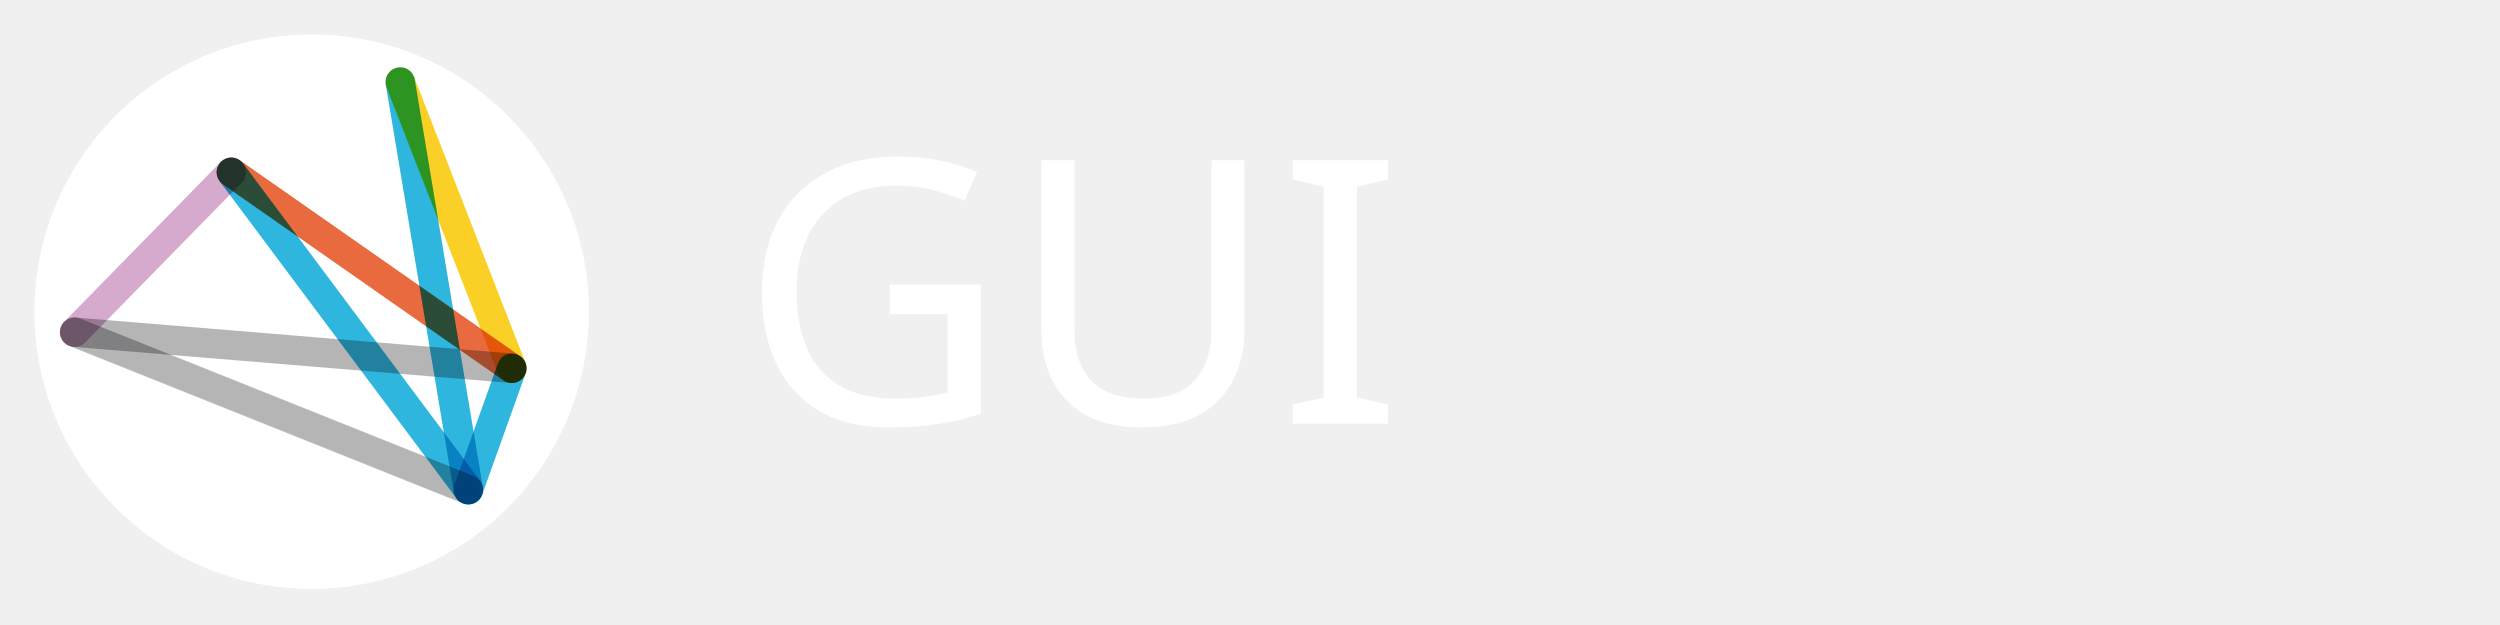
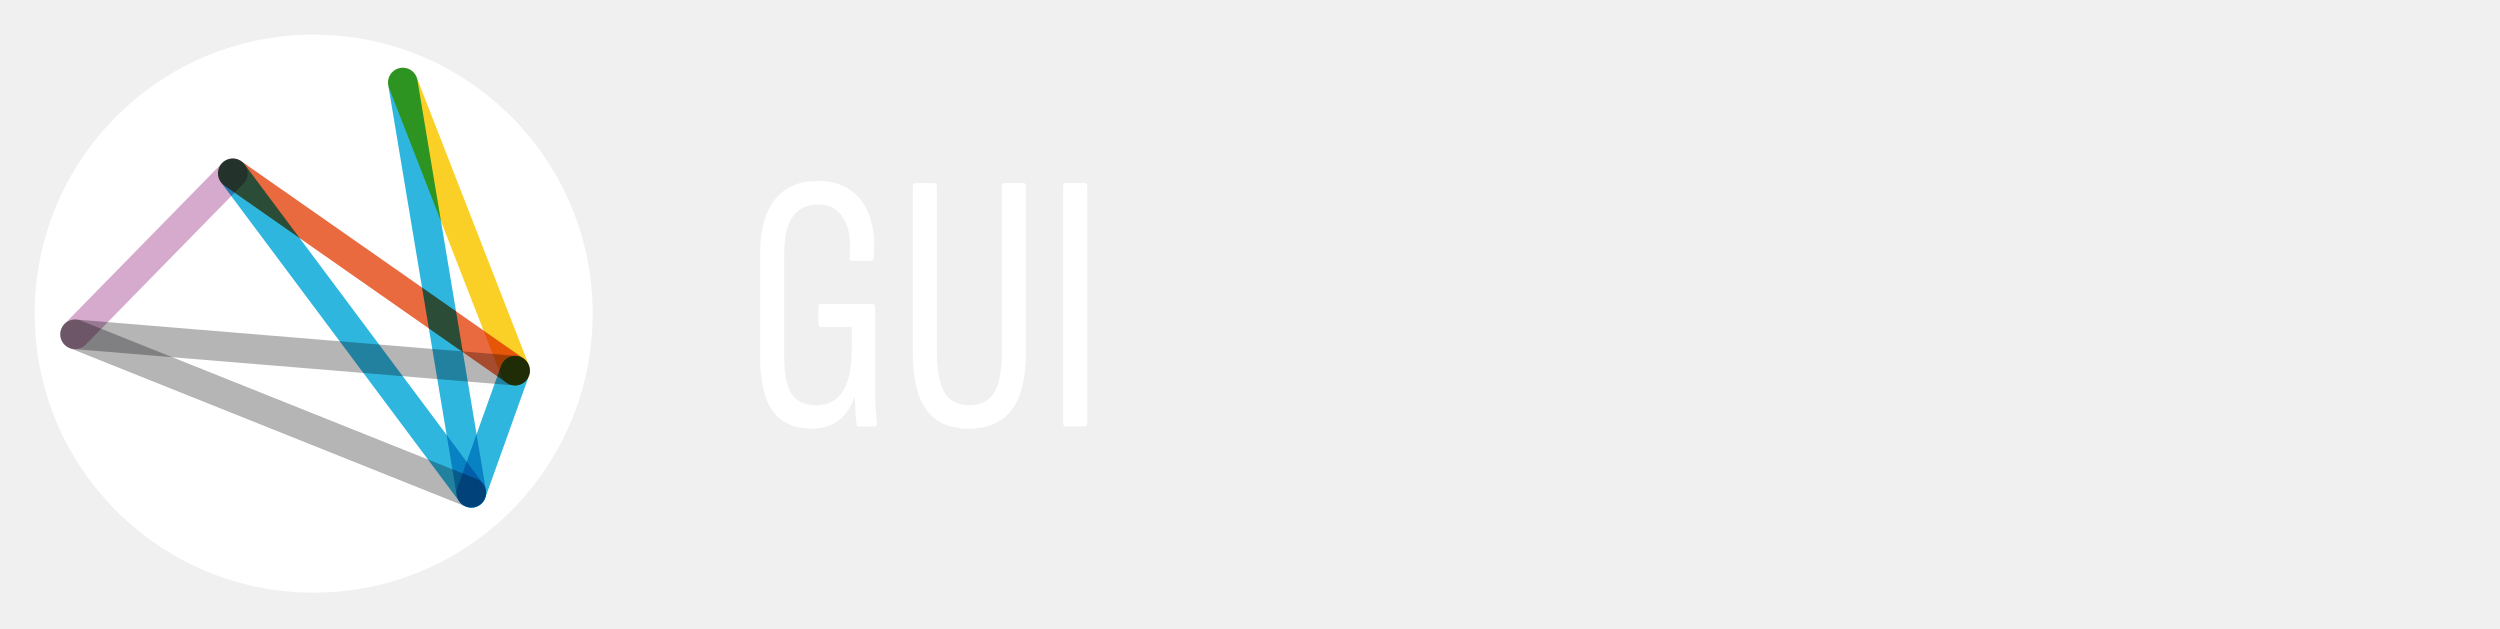
- <svg xmlns="http://www.w3.org/2000/svg" viewBox="0 0 304.8 76.1">
+ <svg xmlns="http://www.w3.org/2000/svg" viewBox="0 0 302.87 76.1">
  <defs>
-     <style>.cls-1{isolation:isolate;}.cls-1,.cls-2,.cls-3,.cls-4,.cls-5,.cls-6{fill:none;}.cls-7,.cls-8{fill:#fff;}.cls-8{font-family:SofiaSansExtraCondensed-Regular, 'Sofia Sans Extra Condensed';font-size:45px;font-variation-settings:'wght' 400;}.cls-2{stroke:#ea6a3f;}.cls-2,.cls-3,.cls-4,.cls-5,.cls-6{mix-blend-mode:multiply;stroke-linecap:round;stroke-miterlimit:10;stroke-width:3.59px;}.cls-3{stroke:#fbd026;}.cls-4{stroke:#d6aacd;}.cls-5{stroke:#2fb6df;}.cls-6{stroke:#b5b5b6;}</style>
+     <style>.cls-1{isolation:isolate;}.cls-1,.cls-2,.cls-3,.cls-4,.cls-5,.cls-6{fill:none;}.cls-7{fill:#fff;}.cls-2{stroke:#ea6a3f;}.cls-2,.cls-3,.cls-4,.cls-5,.cls-6{mix-blend-mode:multiply;stroke-linecap:round;stroke-miterlimit:10;stroke-width:3.59px;}.cls-3{stroke:#fbd026;}.cls-4{stroke:#d6aacd;}.cls-5{stroke:#2fb6df;}.cls-6{stroke:#b5b5b6;}</style>
  </defs>
  <g class="cls-1">
    <g id="GUI">
-       <text class="cls-8" transform="translate(90.15 51.66)">
-         <tspan x="0" y="0">GUI</tspan>
-       </text>
+       <path class="cls-7" d="m98.39,51.93c-2.16,0-3.75-.71-4.77-2.14-1.02-1.42-1.53-3.58-1.53-6.46v-12.64c0-2.85.6-5.02,1.8-6.52,1.2-1.5,2.92-2.25,5.17-2.25,2.37,0,4.15.83,5.35,2.48,1.2,1.65,1.68,3.93,1.44,6.84,0,.24-.11.36-.32.36h-2.34c-.24,0-.33-.12-.27-.36.21-2.04-.03-3.63-.72-4.77-.69-1.14-1.71-1.71-3.06-1.71s-2.42.5-3.11,1.49c-.69.99-1.03,2.52-1.03,4.59v12.28c0,2.13.3,3.66.9,4.59.6.93,1.6,1.39,3.02,1.39s2.47-.57,3.19-1.71c.72-1.14,1.08-2.89,1.08-5.26v-2.52h-3.73c-.21,0-.32-.14-.32-.4v-1.98c0-.27.1-.41.32-.41h6.25c.21,0,.31.14.31.41v8.68c0,1.32.01,2.36.04,3.13.03.77.09,1.49.18,2.18.03.3-.06.45-.27.45h-1.84c-.24,0-.36-.1-.36-.32-.06-.39-.11-.84-.13-1.35-.03-.51-.06-1.15-.09-1.93h-.04c-.39,1.2-1.01,2.14-1.87,2.83-.85.69-1.94,1.03-3.26,1.03Z" />
+       <path class="cls-7" d="m117.42,51.93c-2.37,0-4.1-.76-5.2-2.29-1.1-1.53-1.64-3.84-1.64-6.93v-20.16c0-.24.1-.36.31-.36h2.29c.21,0,.32.12.32.36v20.11c0,2.22.31,3.85.92,4.88.61,1.04,1.61,1.55,2.99,1.55s2.42-.51,3.04-1.53.92-2.66.92-4.91v-20.11c0-.24.1-.36.32-.36h2.29c.21,0,.31.12.31.36v20.16c0,3.09-.57,5.4-1.71,6.93-1.14,1.53-2.87,2.29-5.17,2.29Z" />
+       <path class="cls-7" d="m129.12,51.66c-.21,0-.32-.13-.32-.41v-28.66c0-.27.1-.41.32-.41h2.29c.21,0,.31.14.31.41v28.66c0,.27-.11.41-.31.41h-2.29Z" />
    </g>
    <g id="Circle">
      <circle class="cls-7" cx="38" cy="38" r="33.8" />
    </g>
    <g id="Logo">
      <line class="cls-5" x1="48.8" y1="10" x2="57.1" y2="59.7" />
      <line class="cls-5" x1="28.2" y1="21" x2="57.1" y2="59.7" />
      <line class="cls-4" x1="9.1" y1="40.5" x2="28.2" y2="21" />
      <line class="cls-6" x1="9.1" y1="40.5" x2="57.1" y2="59.7" />
      <line class="cls-5" x1="57.1" y1="59.7" x2="62.4" y2="44.9" />
      <line class="cls-2" x1="28.2" y1="21" x2="62.4" y2="44.9" />
      <line class="cls-6" x1="9.1" y1="40.5" x2="62.4" y2="44.9" />
      <line class="cls-3" x1="48.8" y1="10" x2="62.4" y2="44.9" />
    </g>
  </g>
</svg>
